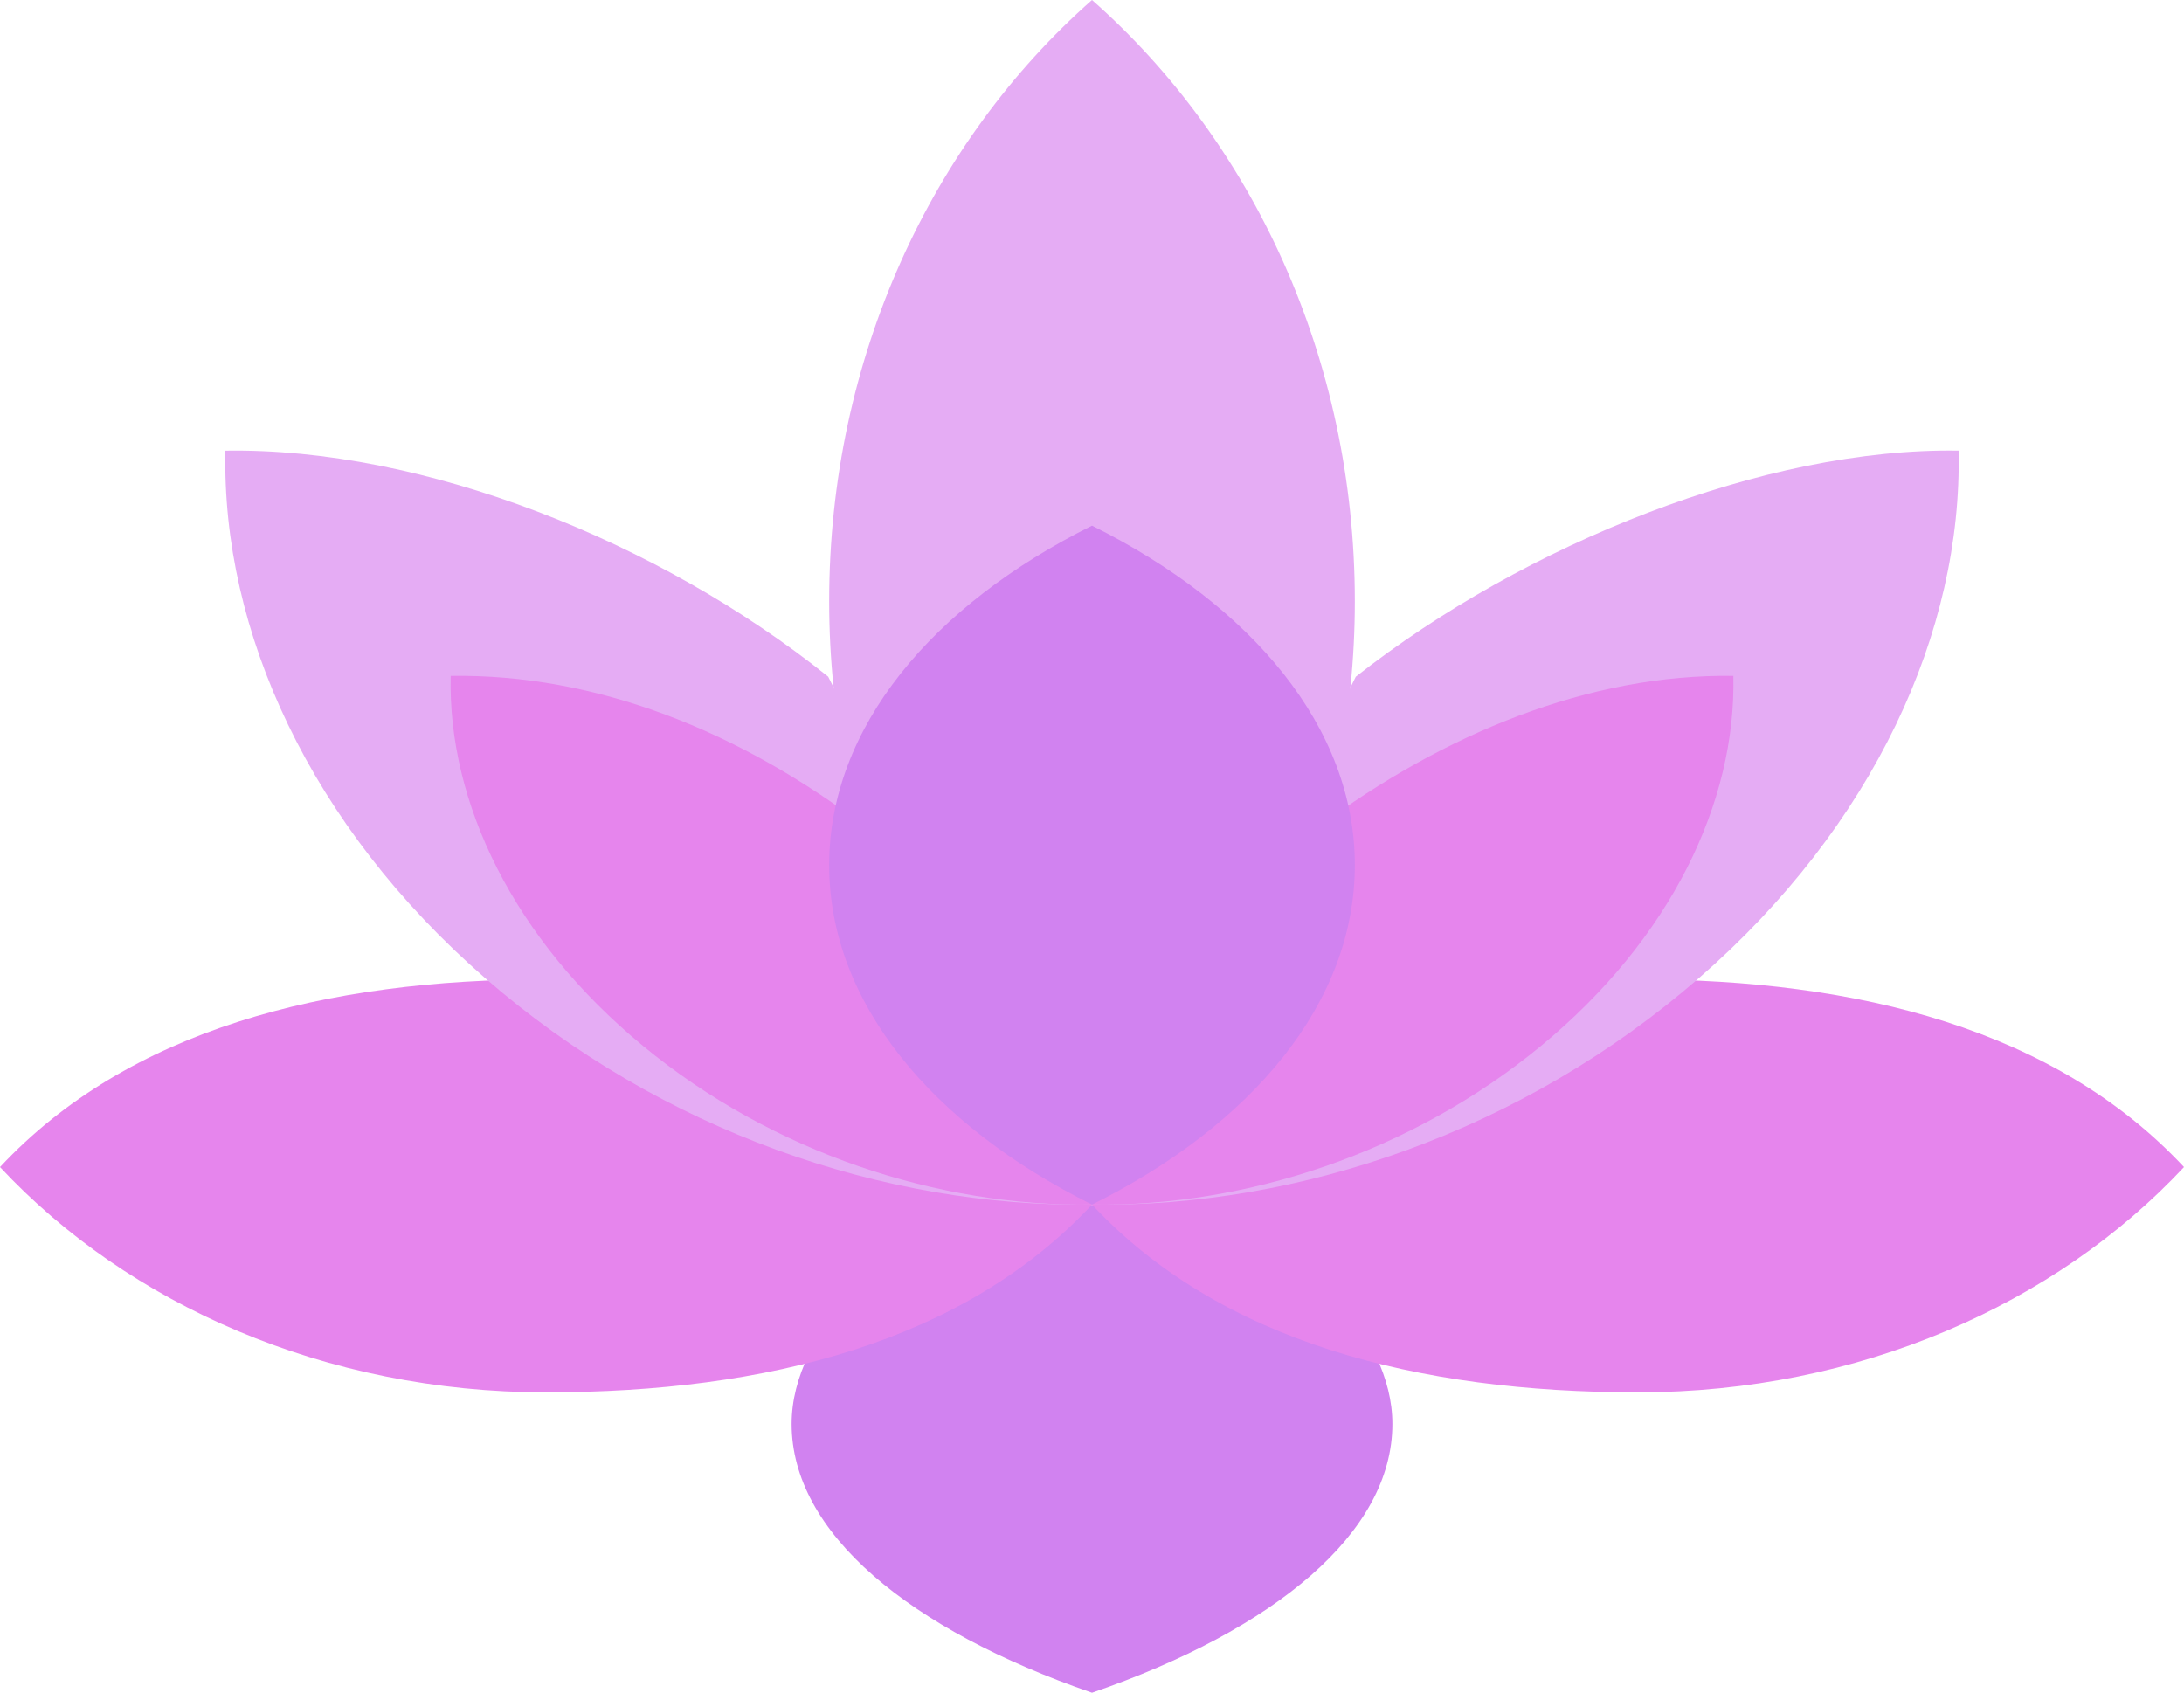
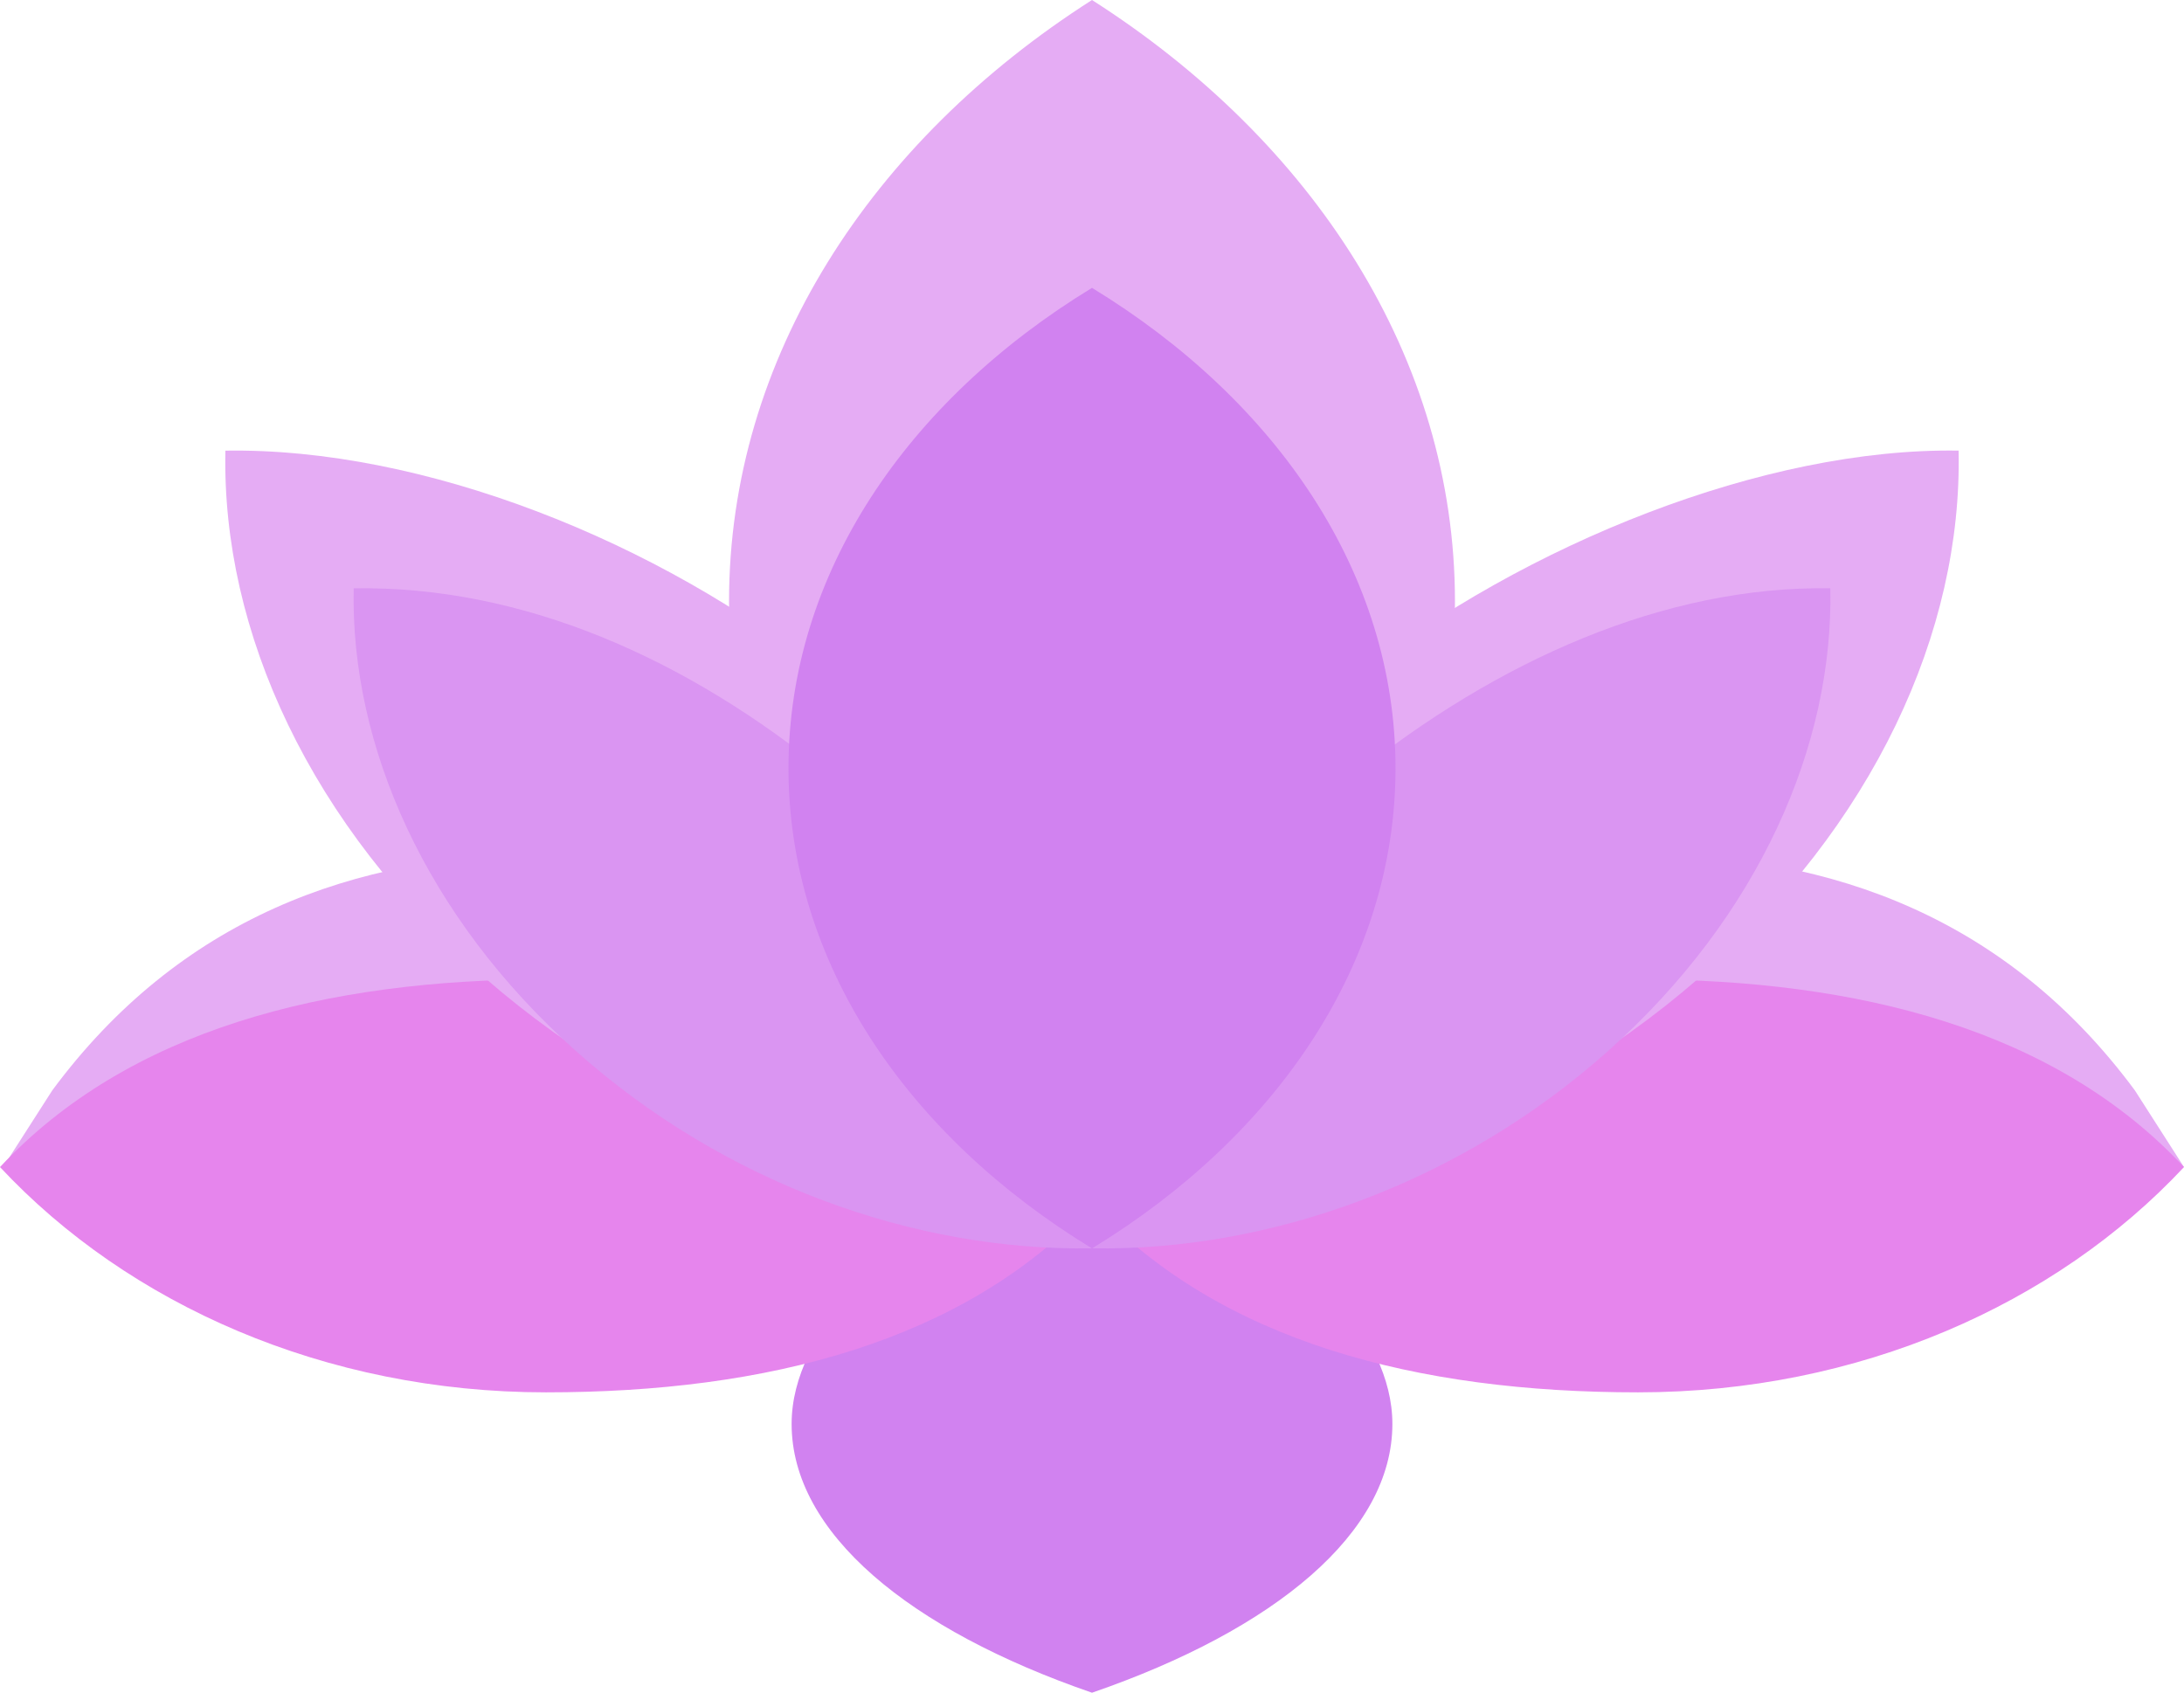
<svg xmlns="http://www.w3.org/2000/svg" width="698" height="541" xml:space="preserve" overflow="hidden">
  <g transform="translate(-246 -1101)">
+     <path d="M420.916 1374 770.083 1374C831.889 1374 887.81 1394.79 928.291 1449.48L944 1474 247 1474 262.708 1449.49C303.19 1394.79 359.11 1374 420.916 1374Z" fill="#E5ACF4" fill-rule="evenodd" />
    <path d="M504.425 1534C500.998 1541.15 499 1548.52 499 1556.1 499 1590.86 536.497 1621.83 595 1642 653.503 1621.83 691 1590.86 691 1556.1 691 1548.76 689.112 1541.63 685.894 1534.69L594.995 1486 504.425 1534Z" fill="#D182F0" fill-rule="evenodd" />
    <path d="M769.5 1414 420.5 1414C349.9 1414 286.982 1430.12 246 1474 286.982 1517.88 349.9 1546 420.5 1546 491.1 1546 554.018 1529.88 595 1486 635.982 1529.88 698.9 1546 769.5 1546 840.1 1546 903.018 1517.88 944 1474 903.02 1430.12 840.102 1414 769.5 1414Z" fill="#E685ED" fill-rule="evenodd" />
-     <path d="M595 1101C543.81 1146.14 511 1215.43 511 1293.19 511 1311.68 512.91 1329.67 516.428 1347L673.574 1347C677.092 1329.67 679 1311.68 679 1293.19 679 1215.43 646.19 1146.14 595 1101Z" fill="#E5ACF4" fill-rule="evenodd" />
+     <path d="M595 1101C524.309 1146.14 479 1215.43 479 1293.19 479 1311.68 481.638 1329.67 486.496 1347L703.507 1347C708.365 1329.67 711 1311.68 711 1293.19 711 1215.43 665.691 1146.14 595 1101Z" fill="#E5ACF4" fill-rule="evenodd" />
    <path d="M510.696 1317.28C456.14 1273.57 380.79 1244.01 318.039 1245.03 316.804 1302.68 345.098 1364.94 401.127 1413.68 457.157 1462.42 528.722 1487.04 595 1485.97" fill="#E5ACF4" fill-rule="evenodd" />
    <path d="M595 1485.97C661.278 1487.04 732.845 1462.42 788.873 1413.68 844.901 1364.94 873.195 1302.68 871.962 1245.02 810.071 1244.02 733.46 1274.76 679.305 1317.28" fill="#E5ACF4" fill-rule="evenodd" />
-     <path d="M390.029 1317.02C389.115 1357.45 410.055 1401.11 451.52 1435.29 492.985 1469.47 545.95 1486.73 595 1485.98L522.648 1365.27C482.273 1334.62 436.469 1316.31 390.029 1317.02Z" fill="#E685ED" fill-rule="evenodd" />
-     <path d="M667.354 1365.27 595 1485.98C644.05 1486.73 697.016 1469.47 738.481 1435.29 779.946 1401.11 800.885 1357.45 799.972 1317.02 754.17 1316.32 707.432 1335.45 667.354 1365.27Z" fill="#E685ED" fill-rule="evenodd" />
-     <path d="M511 1377.5C511 1421.4 543.81 1460.52 595 1486 646.19 1460.52 679 1421.4 679 1377.5 679 1333.6 646.19 1294.48 595 1269 543.81 1294.48 511 1333.6 511 1377.5Z" fill="#D182F0" fill-rule="evenodd" />
+     <path d="M359.033 1289.03C357.981 1339.5 382.087 1394.01 429.823 1436.69 477.558 1479.36 538.533 1500.91 595 1499.97L511.707 1349.27C465.227 1311 412.495 1288.13 359.033 1289.03Z" fill="#DA95F2" fill-rule="evenodd" />
+     <path d="M678.295 1349.27 595 1499.97C651.468 1500.91 712.443 1479.36 760.178 1436.69 807.913 1394.01 832.019 1339.51 830.967 1289.02 778.239 1288.15 724.434 1312.04 678.295 1349.27Z" fill="#DA95F2" fill-rule="evenodd" />
+     <path d="M498 1346.5C498 1408.6 535.888 1463.95 595 1500 654.112 1463.95 692 1408.6 692 1346.5 692 1284.4 654.112 1229.05 595 1193 535.888 1229.05 498 1284.4 498 1346.5Z" fill="#D182F0" fill-rule="evenodd" />
  </g>
</svg>
